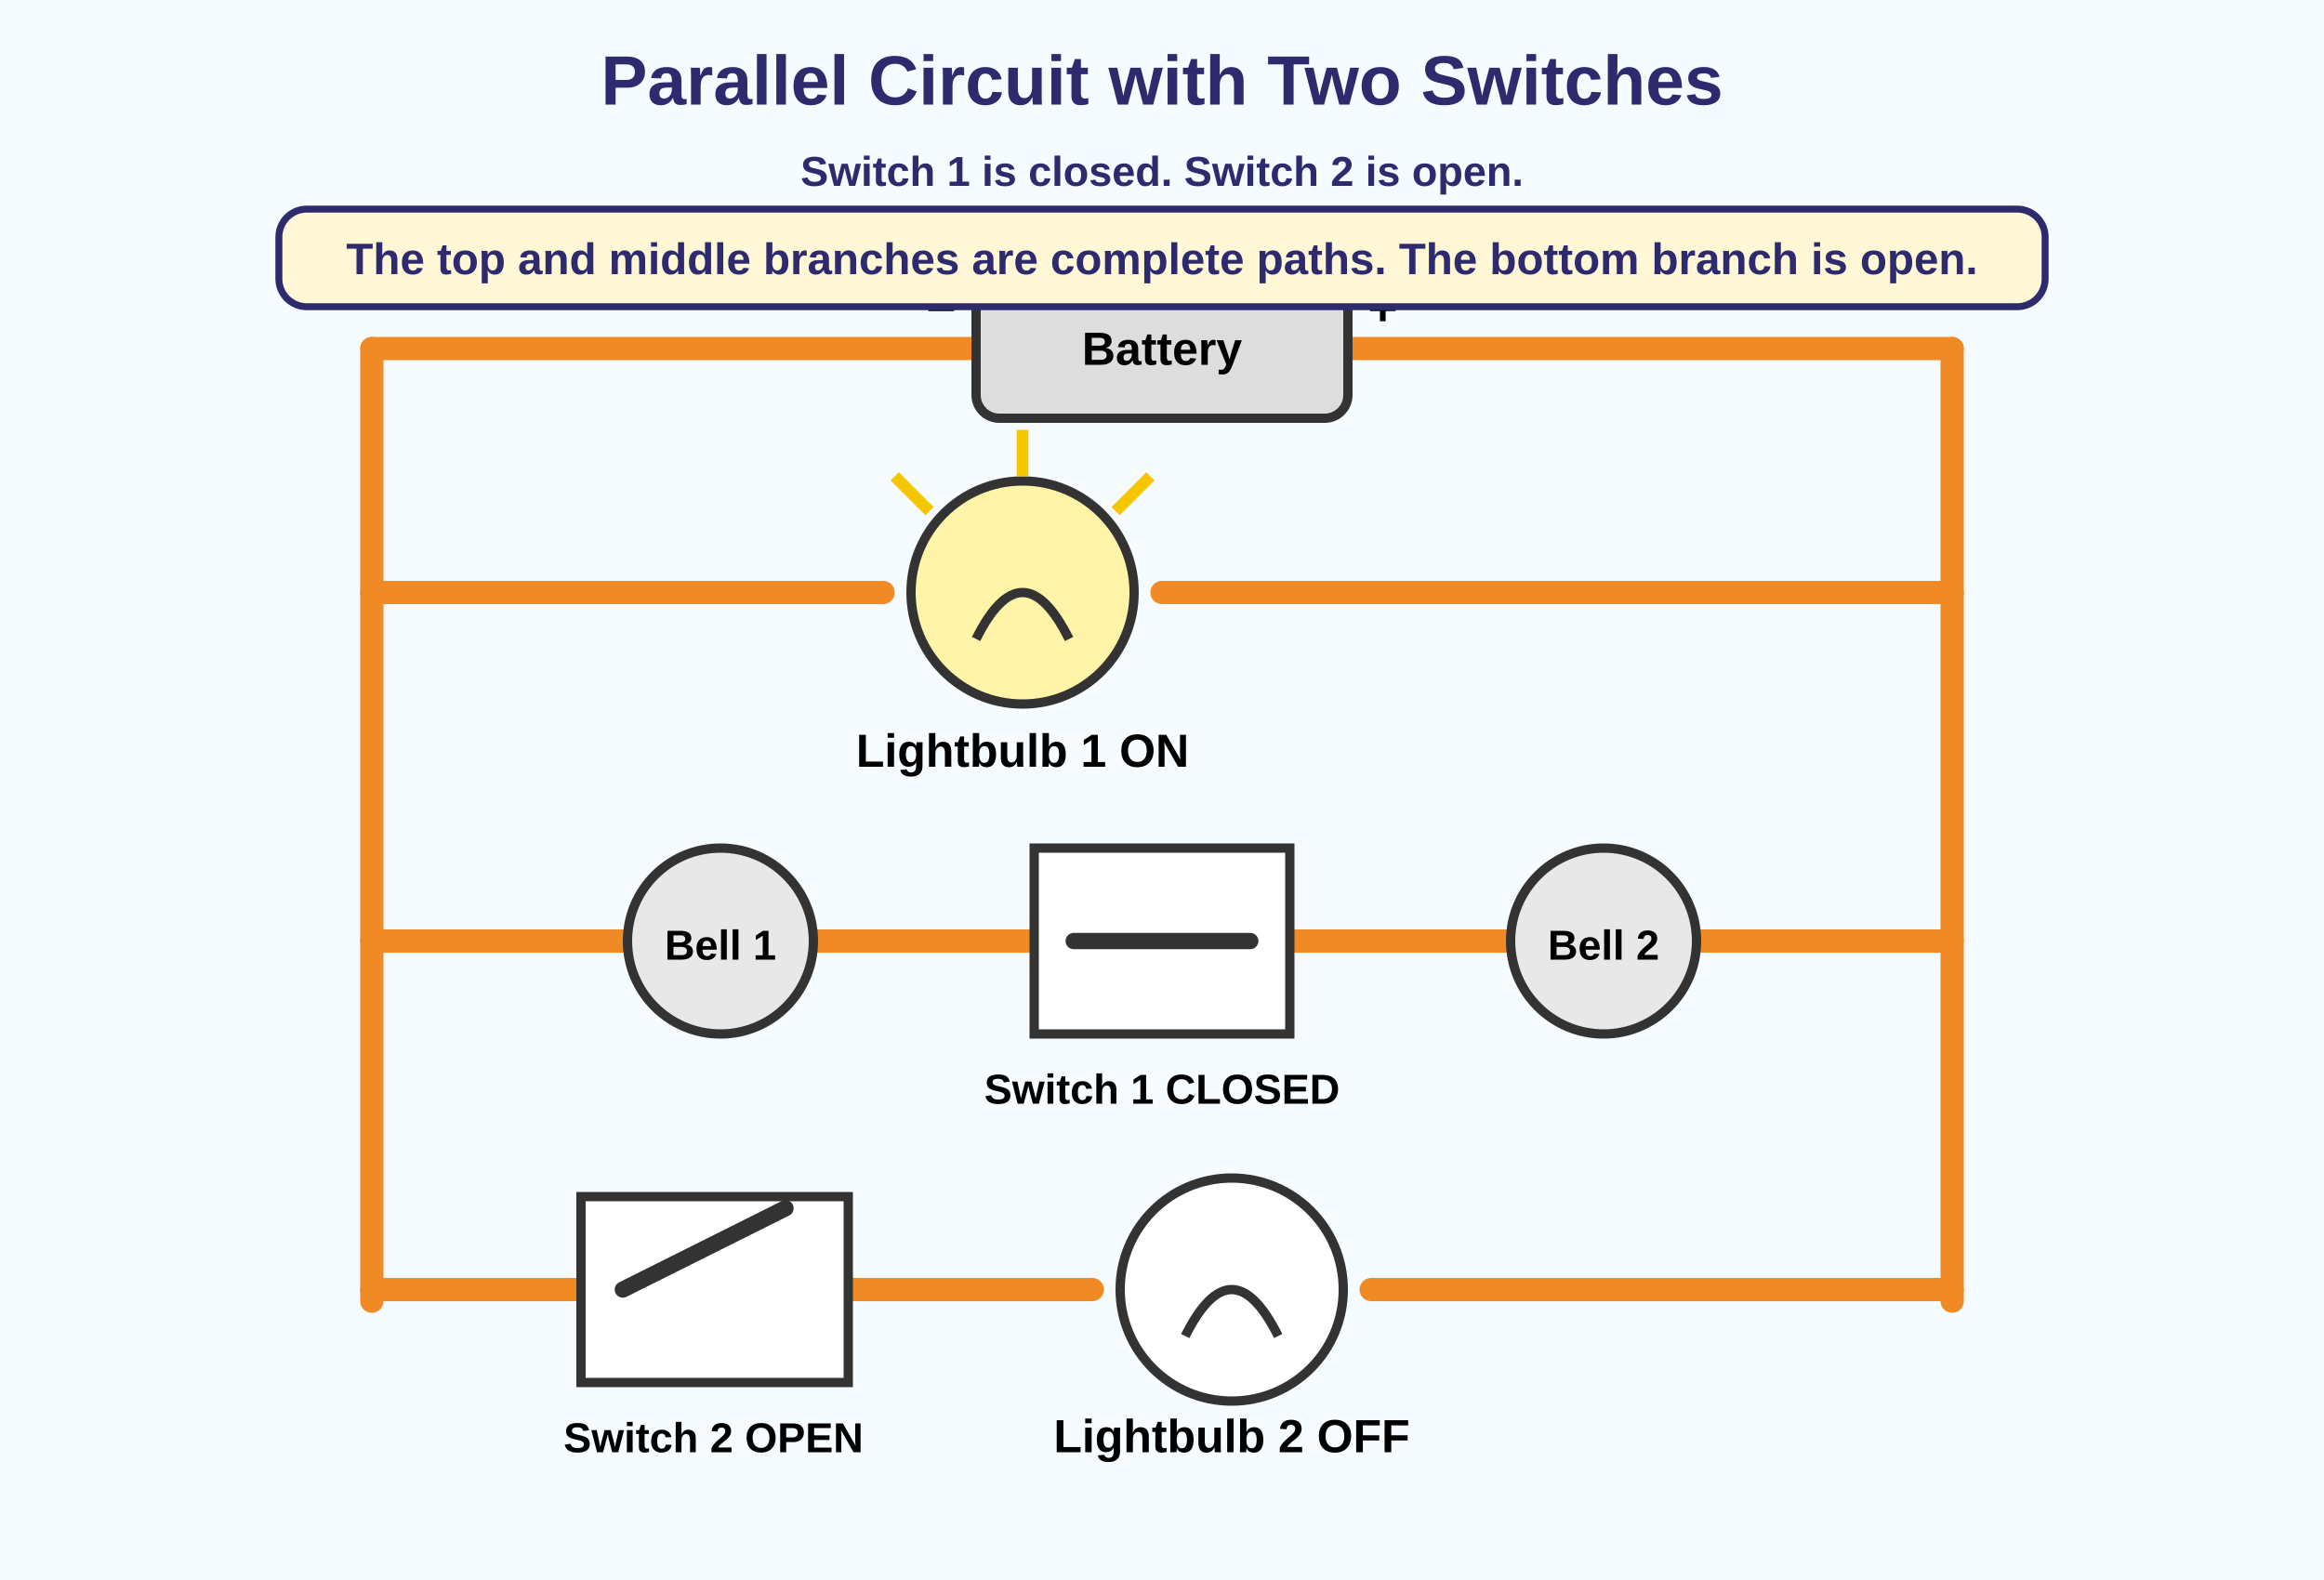
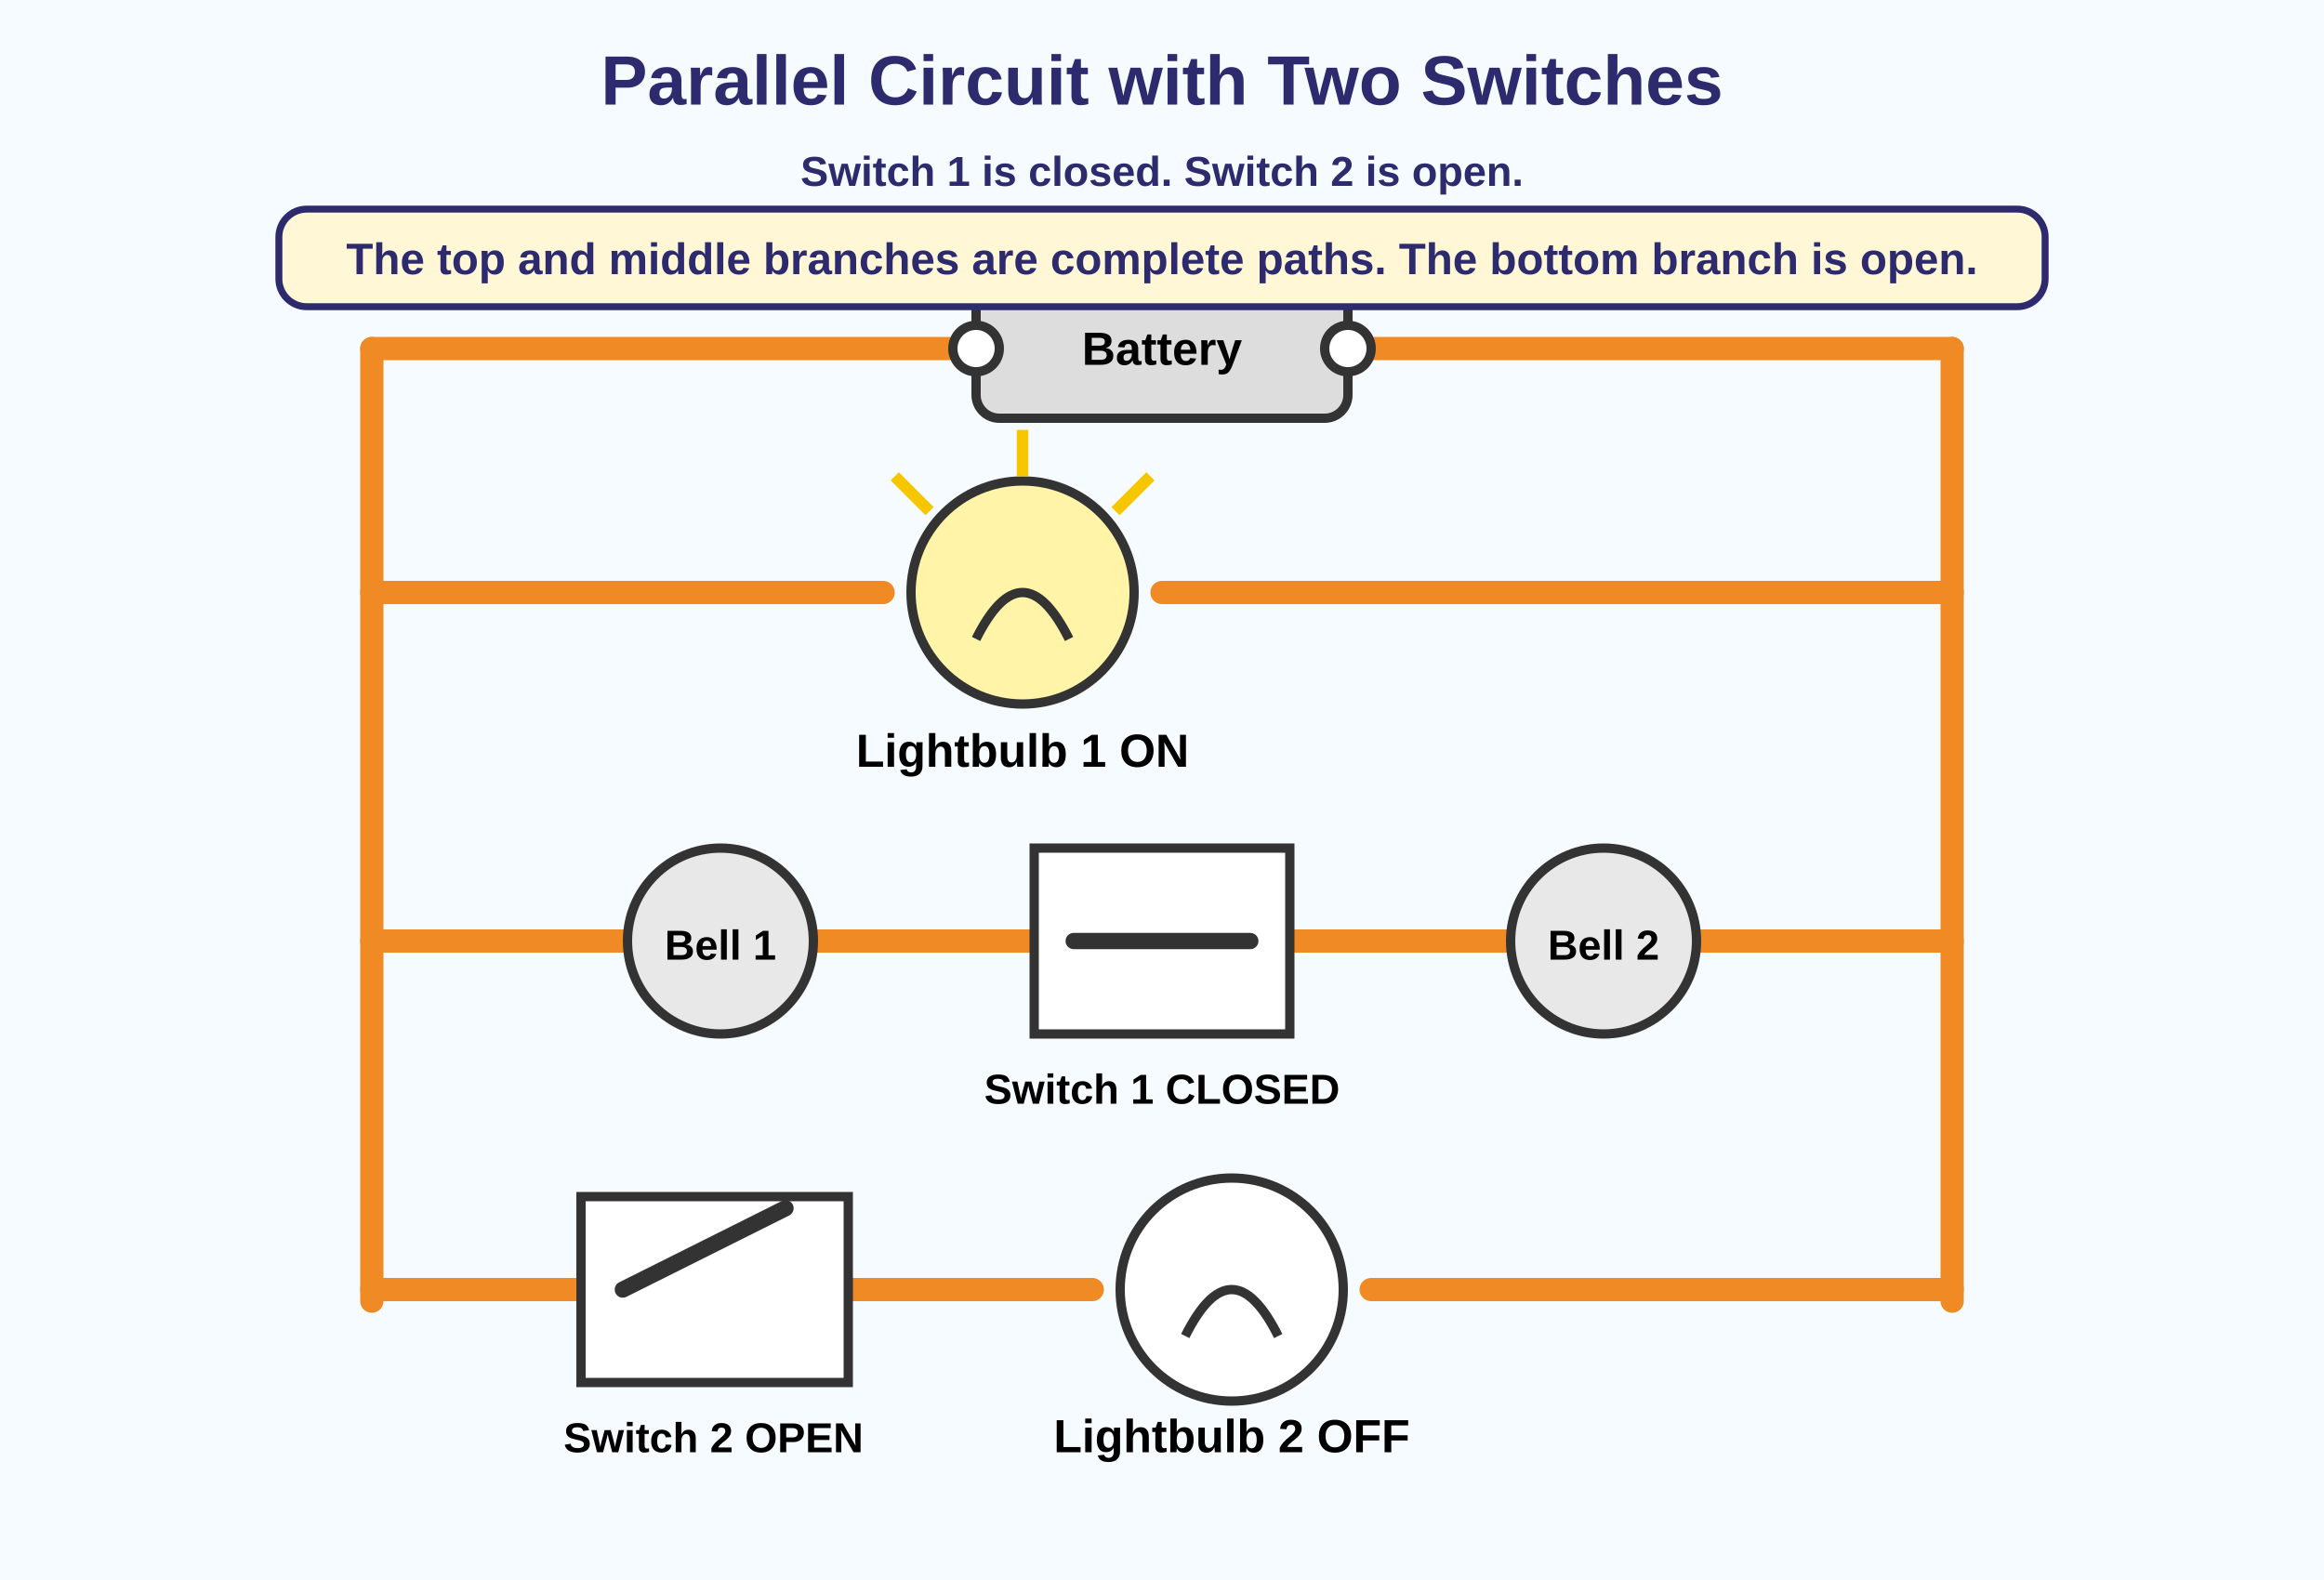
<svg xmlns="http://www.w3.org/2000/svg" width="1000" height="680" viewBox="0 0 1000 680">
  <rect width="1000" height="680" fill="#f6fbff" />
  <text x="500" y="45" text-anchor="middle" font-size="30" font-family="Arial, sans-serif" font-weight="700" fill="#2d2a6e">
    Parallel Circuit with Two Switches
  </text>
  <text x="500" y="80" text-anchor="middle" font-size="18" font-family="Arial, sans-serif" font-weight="700" fill="#2d2a6e">
    Switch 1 is closed. Switch 2 is open.
  </text>
  <line x1="160" y1="150" x2="160" y2="560" stroke="#f08a24" stroke-width="10" stroke-linecap="round" />
  <line x1="840" y1="150" x2="840" y2="560" stroke="#f08a24" stroke-width="10" stroke-linecap="round" />
  <line x1="160" y1="150" x2="420" y2="150" stroke="#f08a24" stroke-width="10" stroke-linecap="round" />
  <line x1="580" y1="150" x2="840" y2="150" stroke="#f08a24" stroke-width="10" stroke-linecap="round" />
  <rect x="420" y="120" width="160" height="60" rx="10" fill="#dddddd" stroke="#333333" stroke-width="4" />
+   <circle cx="420" cy="150" r="10" fill="#ffffff" stroke="#333333" stroke-width="4" />
+   <circle cx="580" cy="150" r="10" fill="#ffffff" stroke="#333333" stroke-width="4" />
  <text x="500" y="157" text-anchor="middle" font-size="20" font-family="Arial, sans-serif" font-weight="700">Battery</text>
-   <text x="405" y="140" text-anchor="middle" font-size="22" font-family="Arial, sans-serif" font-weight="700">−</text>
-   <text x="595" y="140" text-anchor="middle" font-size="22" font-family="Arial, sans-serif" font-weight="700">+</text>
+   <text x="420" y="108" text-anchor="middle" font-size="25" font-family="Arial, sans-serif" font-weight="900" fill="#b00020">−</text>
+   <text x="580" y="108" text-anchor="middle" font-size="25" font-family="Arial, sans-serif" font-weight="900" fill="#087a35">+</text>
  <line x1="160" y1="255" x2="380" y2="255" stroke="#f08a24" stroke-width="10" stroke-linecap="round" />
  <line x1="500" y1="255" x2="840" y2="255" stroke="#f08a24" stroke-width="10" stroke-linecap="round" />
  <circle cx="440" cy="255" r="48" fill="#fff4a8" stroke="#333333" stroke-width="4" />
  <path d="M420 275 Q440 235 460 275" fill="none" stroke="#333333" stroke-width="4" />
  <line x1="440" y1="205" x2="440" y2="185" stroke="#f6c700" stroke-width="5" />
  <line x1="480" y1="220" x2="495" y2="205" stroke="#f6c700" stroke-width="5" />
  <line x1="400" y1="220" x2="385" y2="205" stroke="#f6c700" stroke-width="5" />
  <text x="440" y="330" text-anchor="middle" font-size="20" font-family="Arial, sans-serif" font-weight="700">Lightbulb 1 ON</text>
  <line x1="160" y1="405" x2="275" y2="405" stroke="#f08a24" stroke-width="10" stroke-linecap="round" />
  <line x1="345" y1="405" x2="445" y2="405" stroke="#f08a24" stroke-width="10" stroke-linecap="round" />
  <line x1="555" y1="405" x2="655" y2="405" stroke="#f08a24" stroke-width="10" stroke-linecap="round" />
  <line x1="725" y1="405" x2="840" y2="405" stroke="#f08a24" stroke-width="10" stroke-linecap="round" />
  <circle cx="310" cy="405" r="40" fill="#e8e8e8" stroke="#333333" stroke-width="4" />
  <text x="310" y="413" text-anchor="middle" font-size="18" font-family="Arial, sans-serif" font-weight="700">Bell 1</text>
  <rect x="445" y="365" width="110" height="80" fill="#ffffff" stroke="#333333" stroke-width="4" />
  <line x1="462" y1="405" x2="538" y2="405" stroke="#333333" stroke-width="7" stroke-linecap="round" />
  <text x="500" y="475" text-anchor="middle" font-size="18" font-family="Arial, sans-serif" font-weight="700">Switch 1 CLOSED</text>
  <circle cx="690" cy="405" r="40" fill="#e8e8e8" stroke="#333333" stroke-width="4" />
  <text x="690" y="413" text-anchor="middle" font-size="18" font-family="Arial, sans-serif" font-weight="700">Bell 2</text>
  <line x1="160" y1="555" x2="250" y2="555" stroke="#f08a24" stroke-width="10" stroke-linecap="round" />
  <line x1="365" y1="555" x2="470" y2="555" stroke="#f08a24" stroke-width="10" stroke-linecap="round" />
  <line x1="590" y1="555" x2="840" y2="555" stroke="#f08a24" stroke-width="10" stroke-linecap="round" />
  <rect x="250" y="515" width="115" height="80" fill="#ffffff" stroke="#333333" stroke-width="4" />
  <line x1="268" y1="555" x2="338" y2="520" stroke="#333333" stroke-width="7" stroke-linecap="round" />
  <text x="307" y="625" text-anchor="middle" font-size="18" font-family="Arial, sans-serif" font-weight="700">Switch 2 OPEN</text>
  <circle cx="530" cy="555" r="48" fill="#ffffff" stroke="#333333" stroke-width="4" />
  <path d="M510 575 Q530 535 550 575" fill="none" stroke="#333333" stroke-width="4" />
  <text x="530" y="625" text-anchor="middle" font-size="20" font-family="Arial, sans-serif" font-weight="700">Lightbulb 2 OFF</text>
  <rect x="120" y="90" width="760" height="42" rx="12" fill="#fff7d6" stroke="#2d2a6e" stroke-width="3" />
  <text x="500" y="118" text-anchor="middle" font-size="19" font-family="Arial, sans-serif" font-weight="700" fill="#2d2a6e">
    The top and middle branches are complete paths. The bottom branch is open.
  </text>
</svg>
